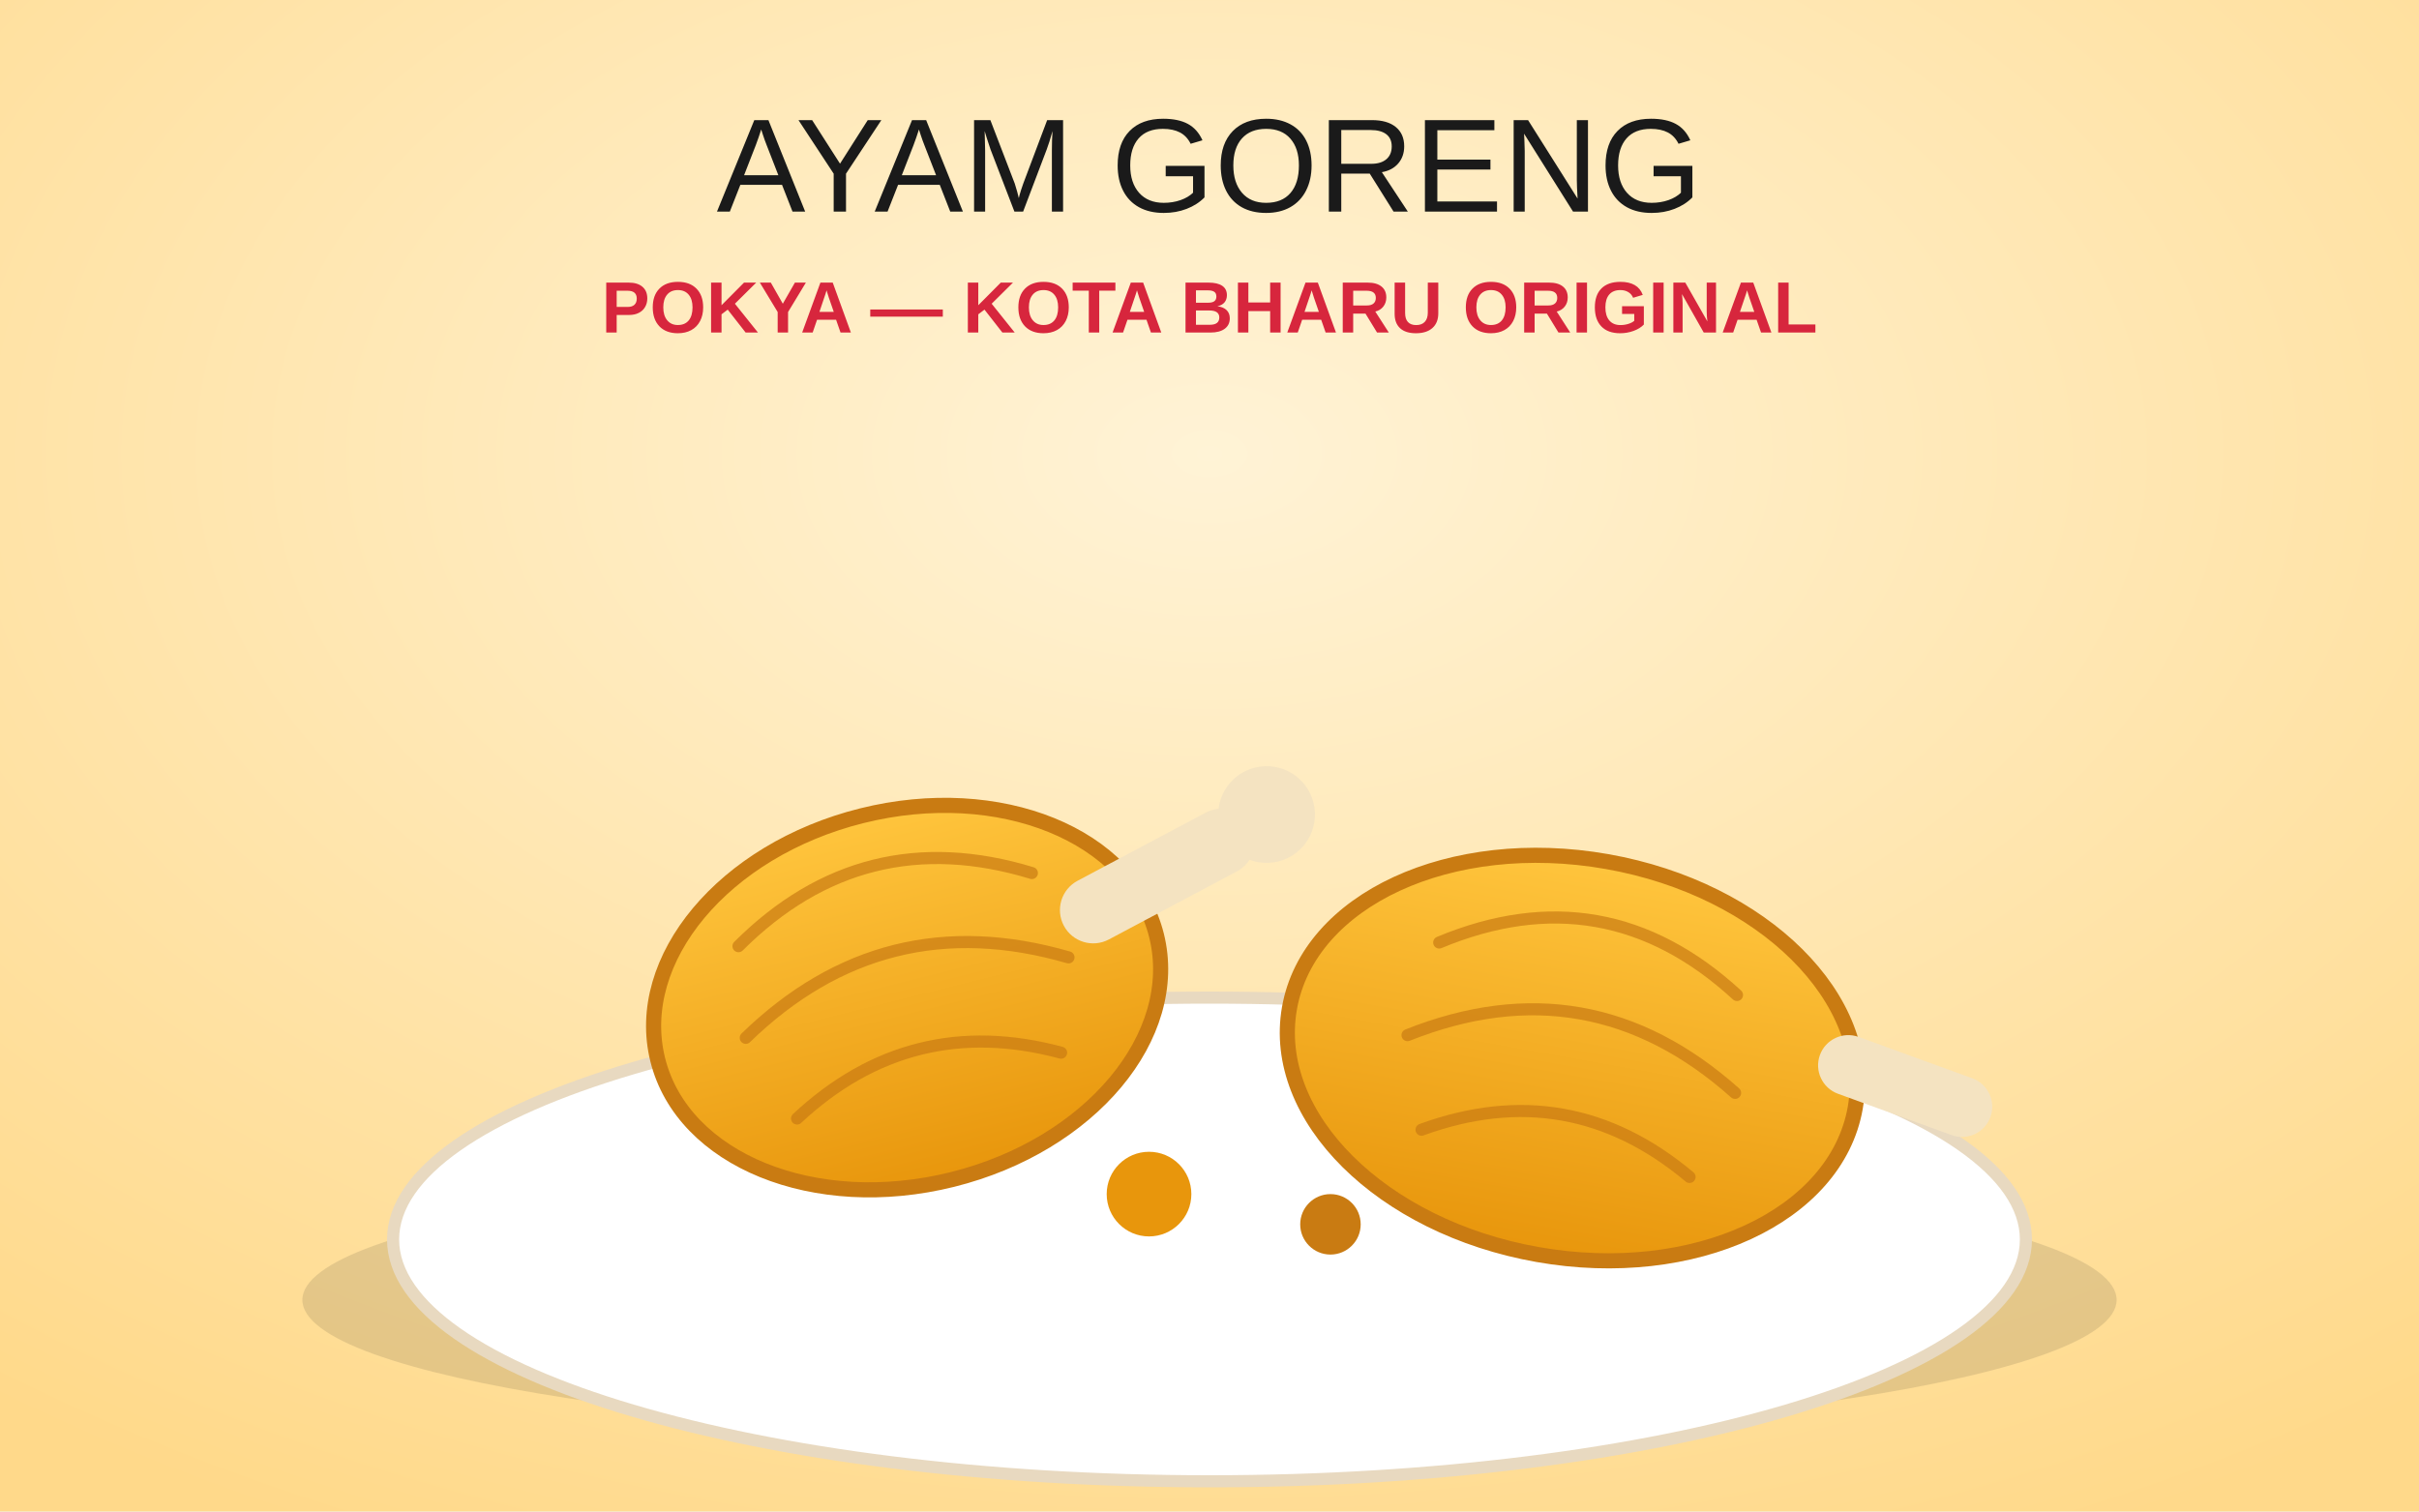
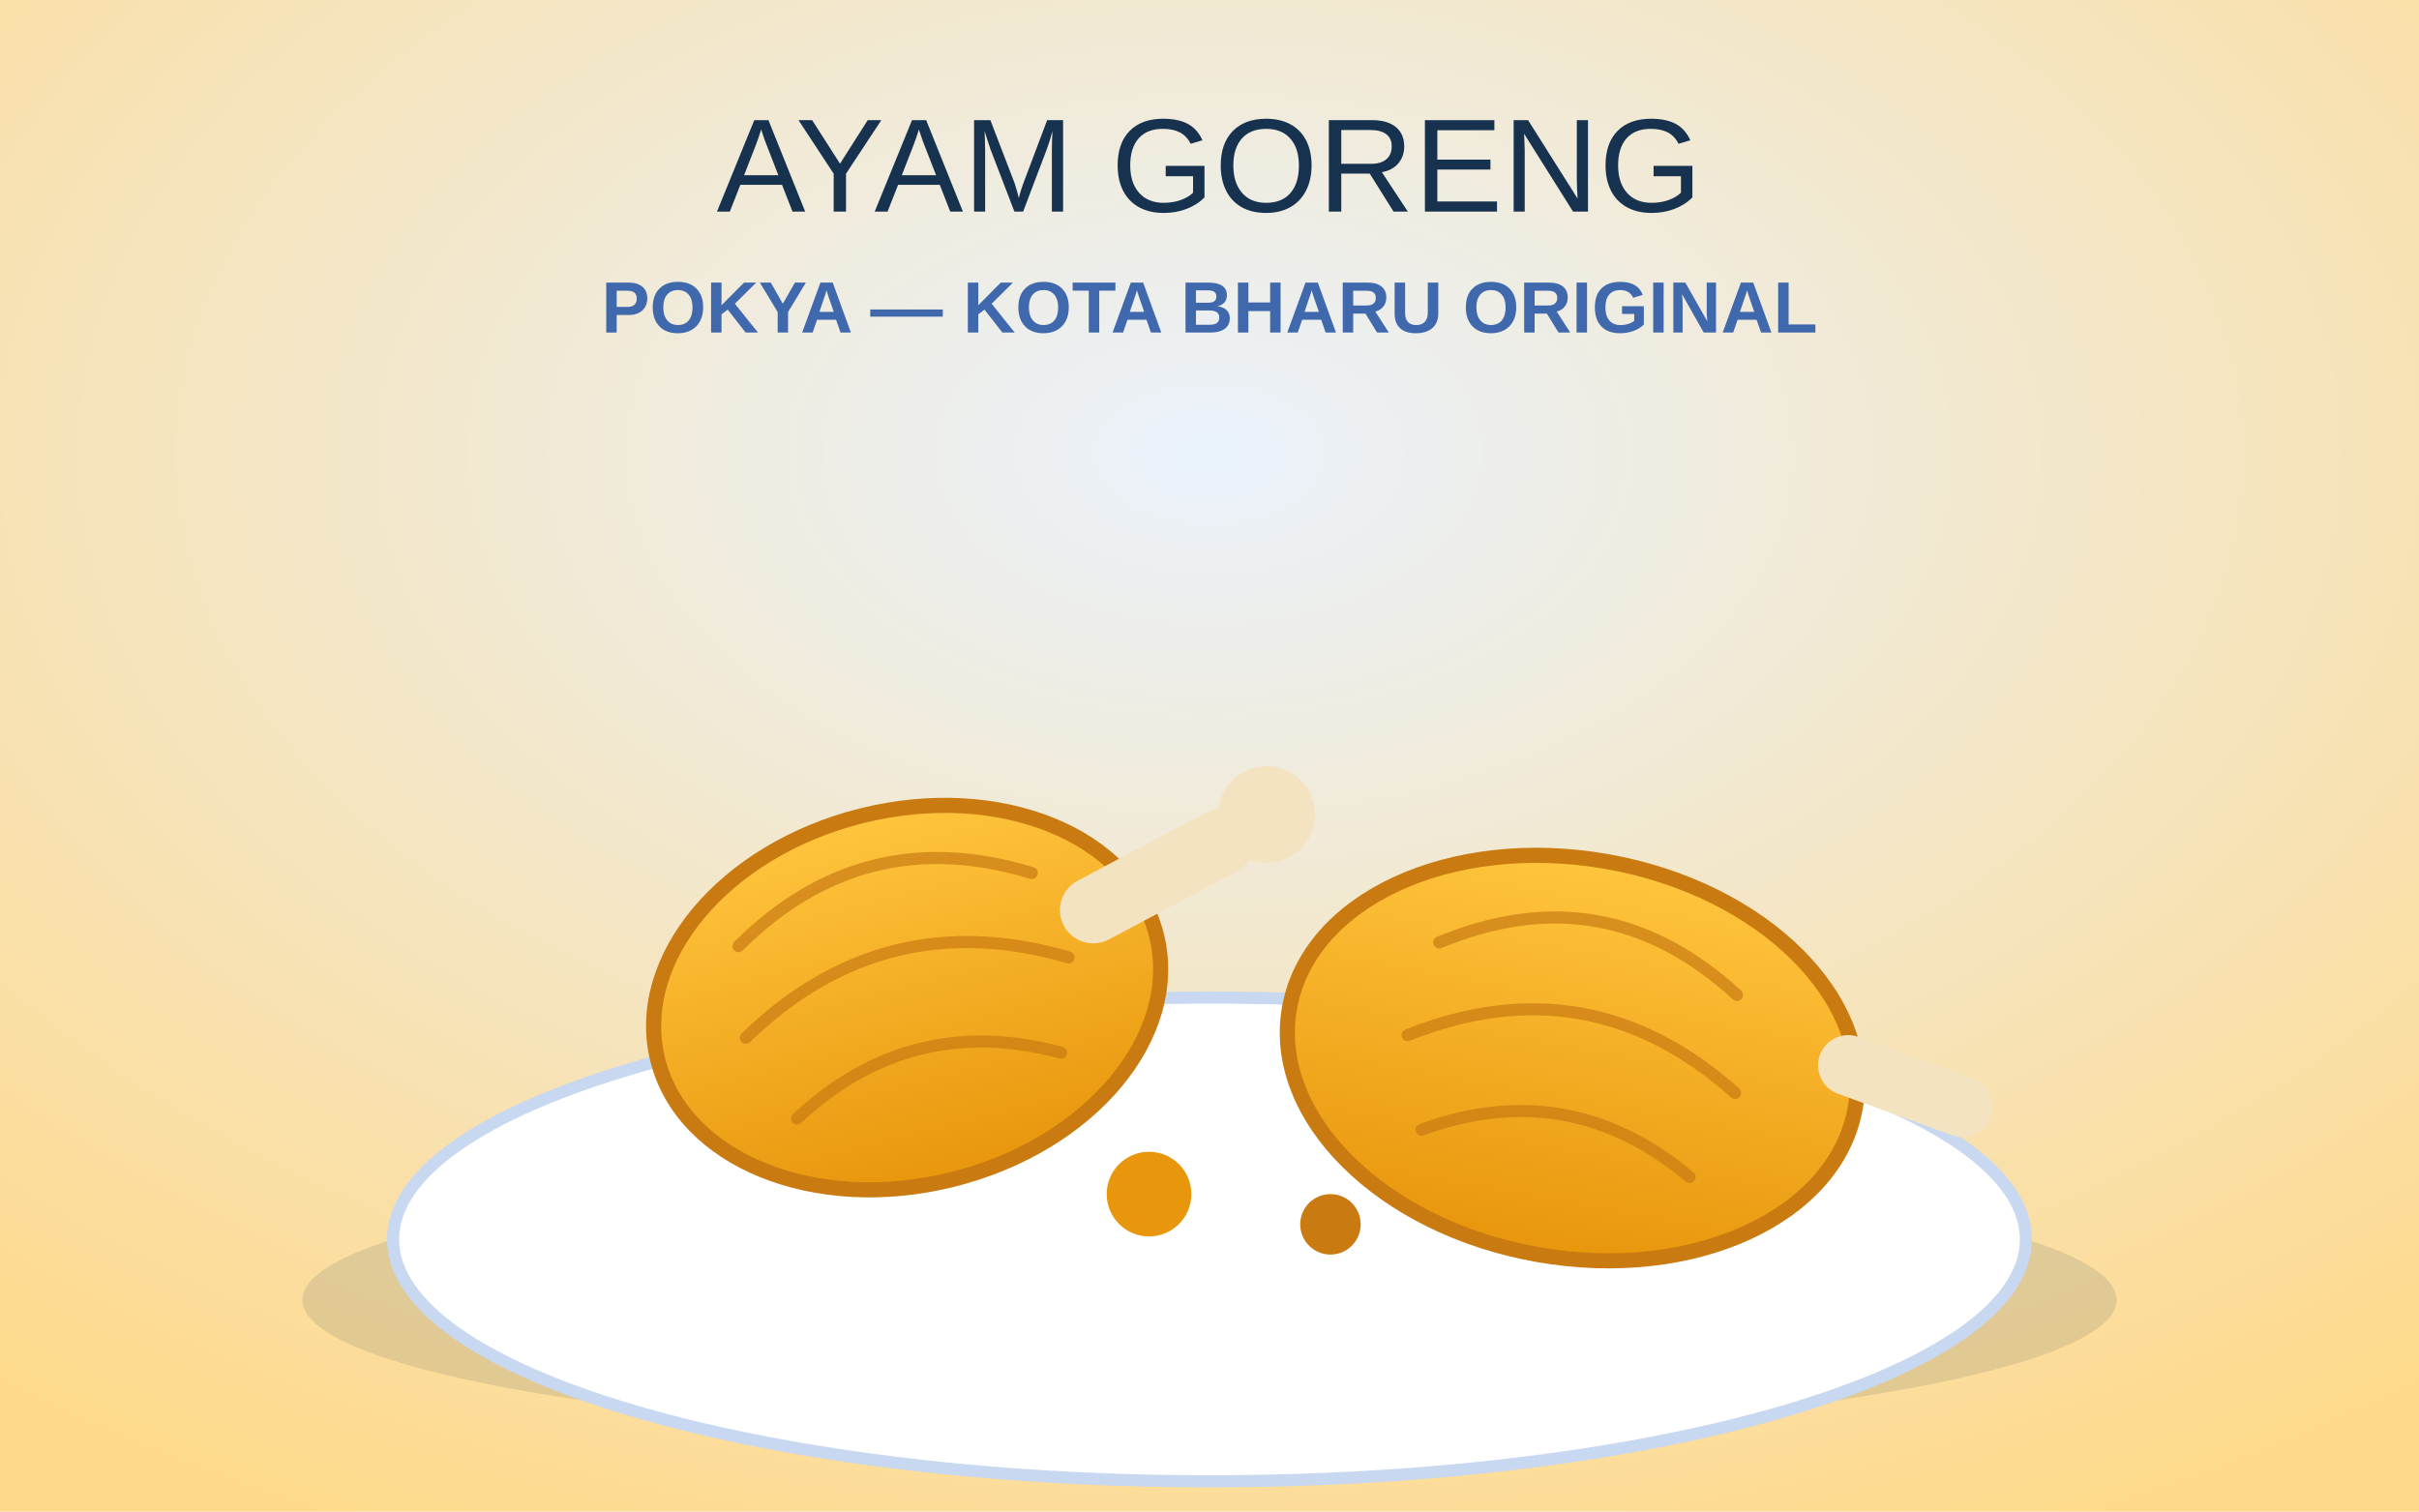
<svg xmlns="http://www.w3.org/2000/svg" viewBox="0 0 800 500">
  <defs>
    <radialGradient id="bg" cx="50%" cy="30%" r="80%">
-       <stop offset="0%" stop-color="#FFF3D6" />
+       <stop offset="0%" stop-color="#EAF2FC" />
      <stop offset="100%" stop-color="#FFD98A" />
    </radialGradient>
    <linearGradient id="ch" x1="0" y1="0" x2="0" y2="1">
      <stop offset="0%" stop-color="#FFC53D" />
      <stop offset="100%" stop-color="#E8960C" />
    </linearGradient>
  </defs>
  <rect width="800" height="500" fill="url(#bg)" />
-   <ellipse cx="400" cy="430" rx="300" ry="46" fill="#1A1A1A" opacity=".12" />
+   <ellipse cx="400" cy="430" rx="300" ry="46" fill="#16324F" opacity=".12" />
  <ellipse cx="400" cy="410" rx="270" ry="80" fill="#fff" />
-   <ellipse cx="400" cy="410" rx="270" ry="80" fill="none" stroke="#E8D9C0" stroke-width="4" />
+   <ellipse cx="400" cy="410" rx="270" ry="80" fill="none" stroke="#C7D8F0" stroke-width="4" />
  <g transform="rotate(-14 300 330)">
    <ellipse cx="300" cy="330" rx="85" ry="62" fill="url(#ch)" />
    <ellipse cx="300" cy="330" rx="85" ry="62" fill="none" stroke="#C97B12" stroke-width="5" />
    <path d="M250 300 q50-30 100 0 M245 330 q55-32 110 0 M255 360 q45-25 90 0" stroke="#C97B12" stroke-width="4" fill="none" stroke-linecap="round" opacity=".7" />
    <rect x="355" y="300" width="70" height="22" rx="11" fill="#F4E3C1" transform="rotate(-14 390 311)" />
    <circle cx="430" cy="300" r="16" fill="#F4E3C1" />
  </g>
  <g transform="rotate(10 520 350)">
    <ellipse cx="520" cy="350" rx="95" ry="66" fill="url(#ch)" />
    <ellipse cx="520" cy="350" rx="95" ry="66" fill="none" stroke="#C97B12" stroke-width="5" />
    <path d="M470 320 q50-32 100 0 M465 352 q55-34 110 0 M475 382 q45-26 90 0" stroke="#C97B12" stroke-width="4" fill="none" stroke-linecap="round" opacity=".7" />
    <rect x="600" y="330" width="60" height="20" rx="10" fill="#F4E3C1" transform="rotate(10 630 340)" />
  </g>
  <circle cx="380" cy="395" r="14" fill="#E8960C" />
  <circle cx="440" cy="405" r="10" fill="#C97B12" />
-   <text x="400" y="70" text-anchor="middle" font-family="Arial Black,Arial" font-size="44" fill="#1A1A1A">AYAM GORENG</text>
-   <text x="400" y="110" text-anchor="middle" font-family="Arial" font-size="24" font-weight="bold" fill="#D7263D">POKYA — KOTA BHARU ORIGINAL</text>
+   <text x="400" y="70" text-anchor="middle" font-family="Arial Black,Arial" font-size="44" fill="#16324F">AYAM GORENG</text>
+   <text x="400" y="110" text-anchor="middle" font-family="Arial" font-size="24" font-weight="bold" fill="#4068AC">POKYA — KOTA BHARU ORIGINAL</text>
</svg>
